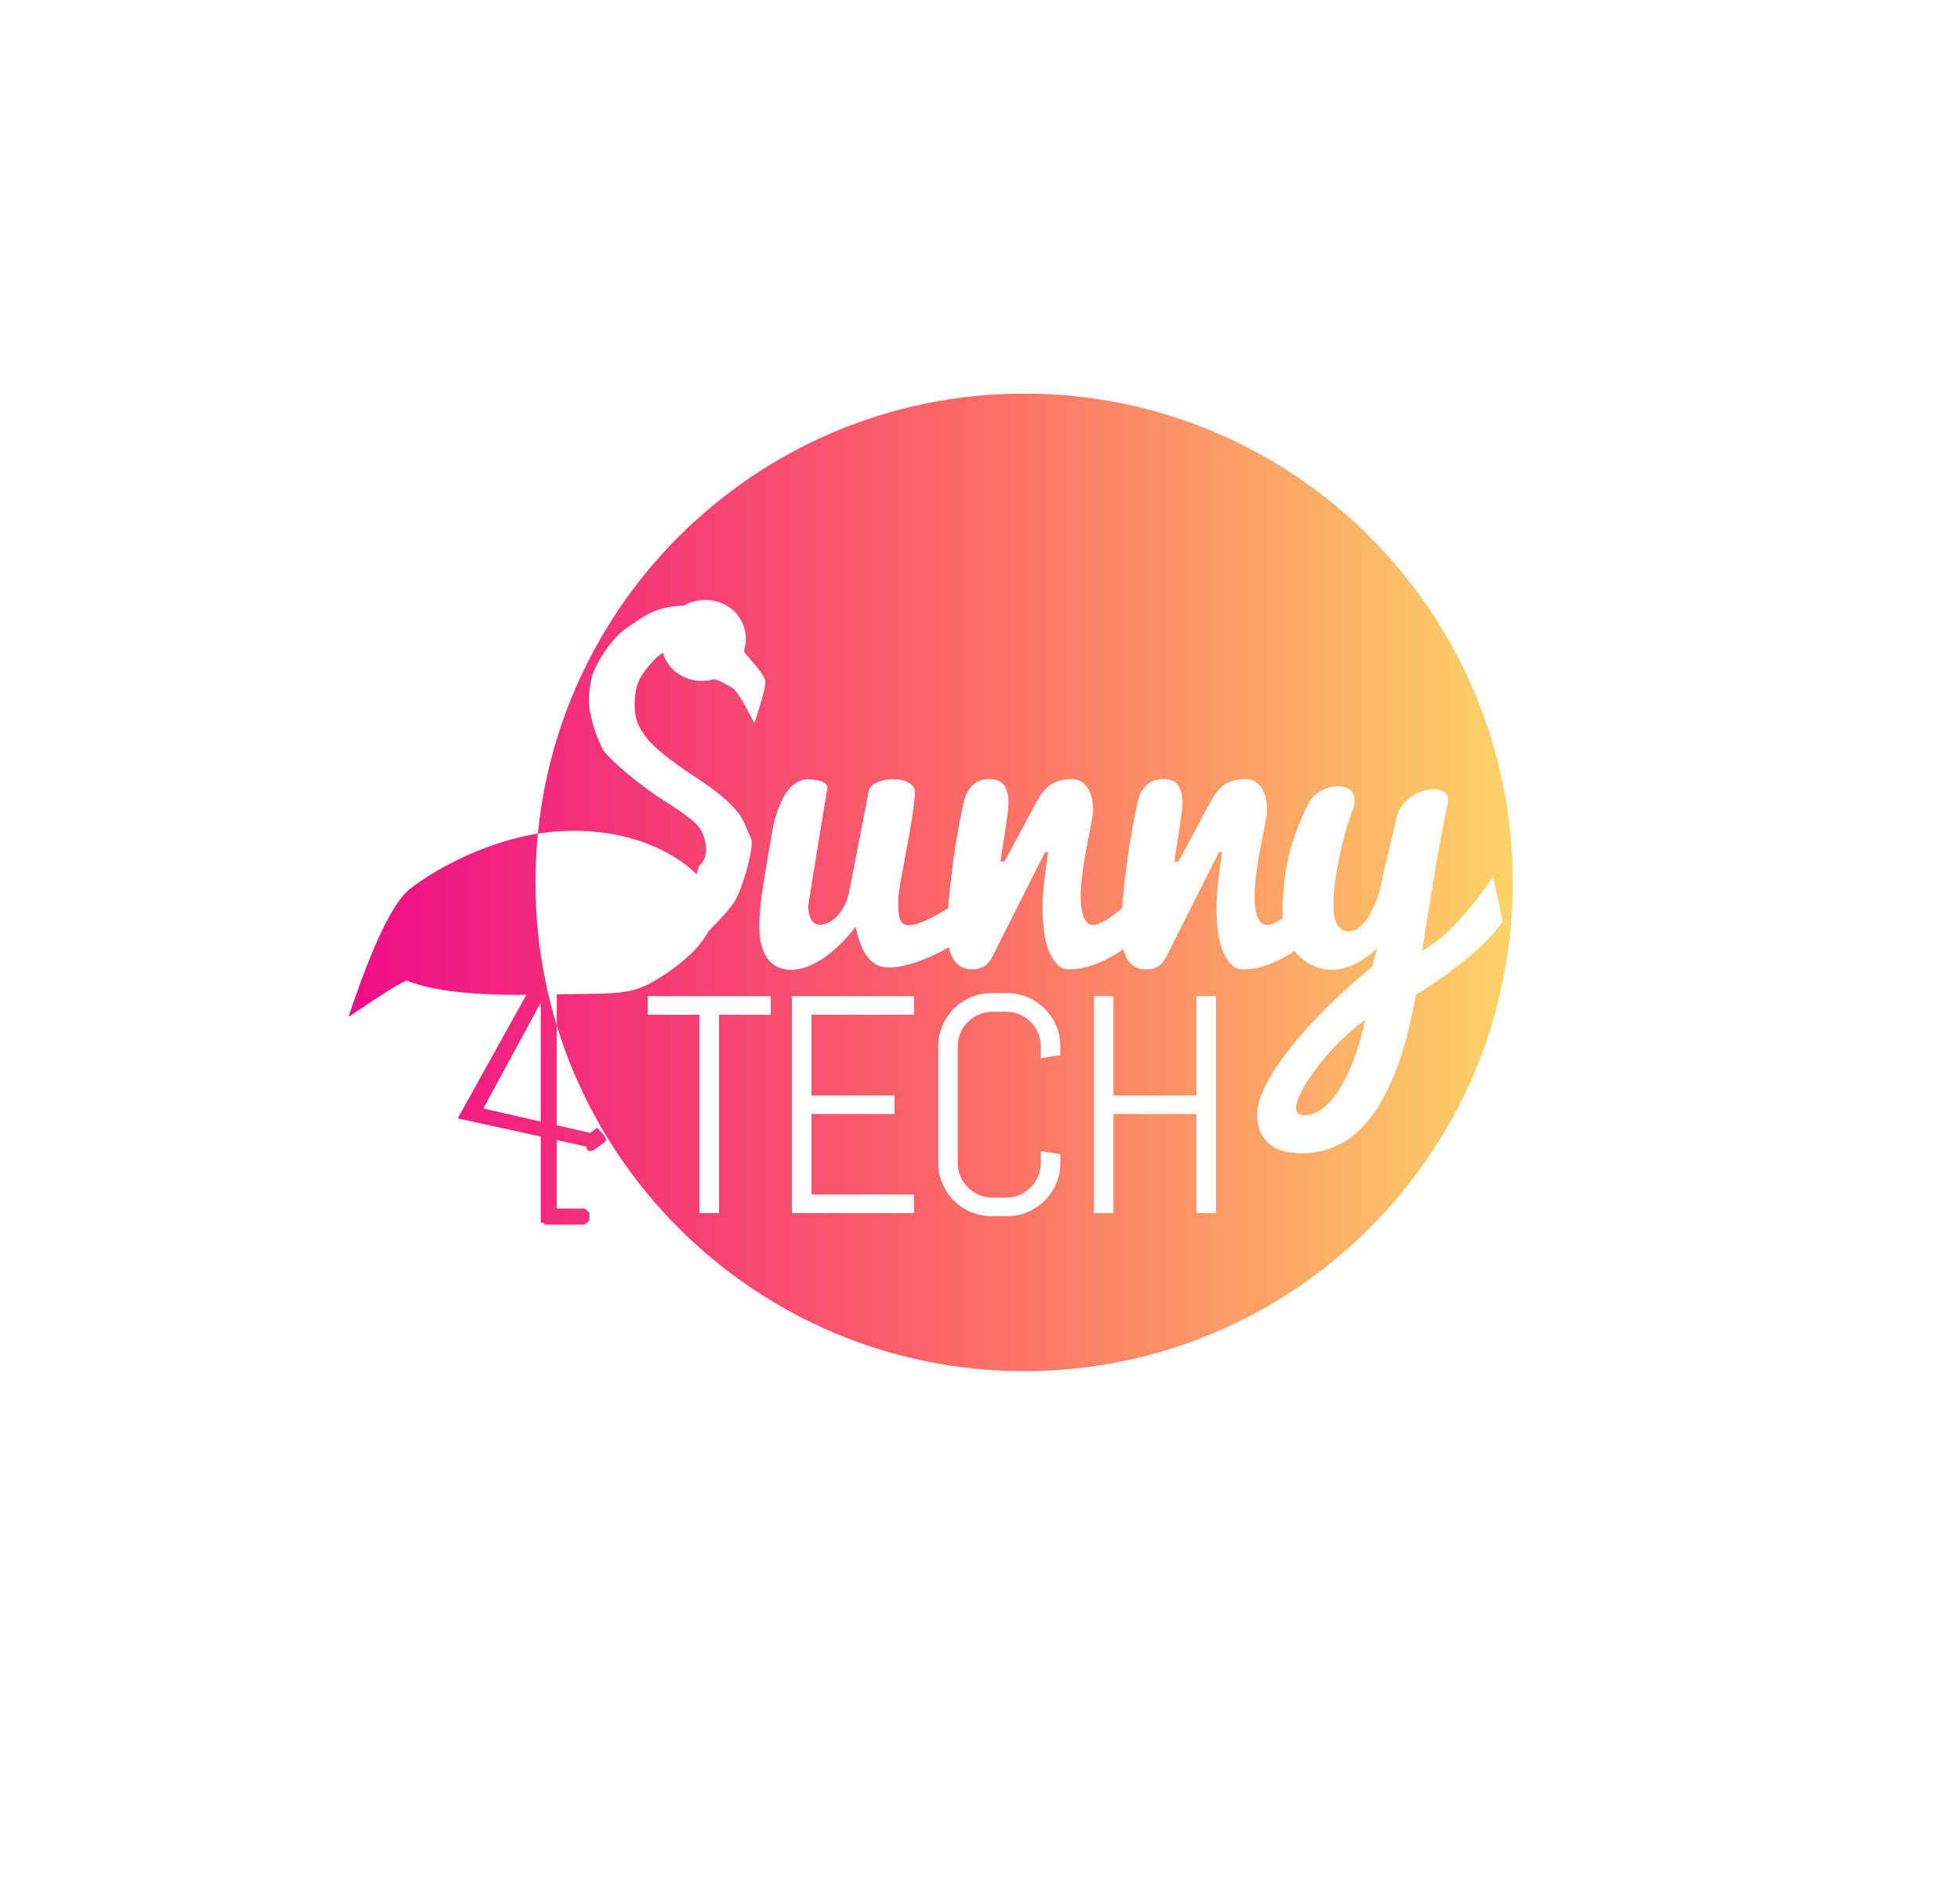
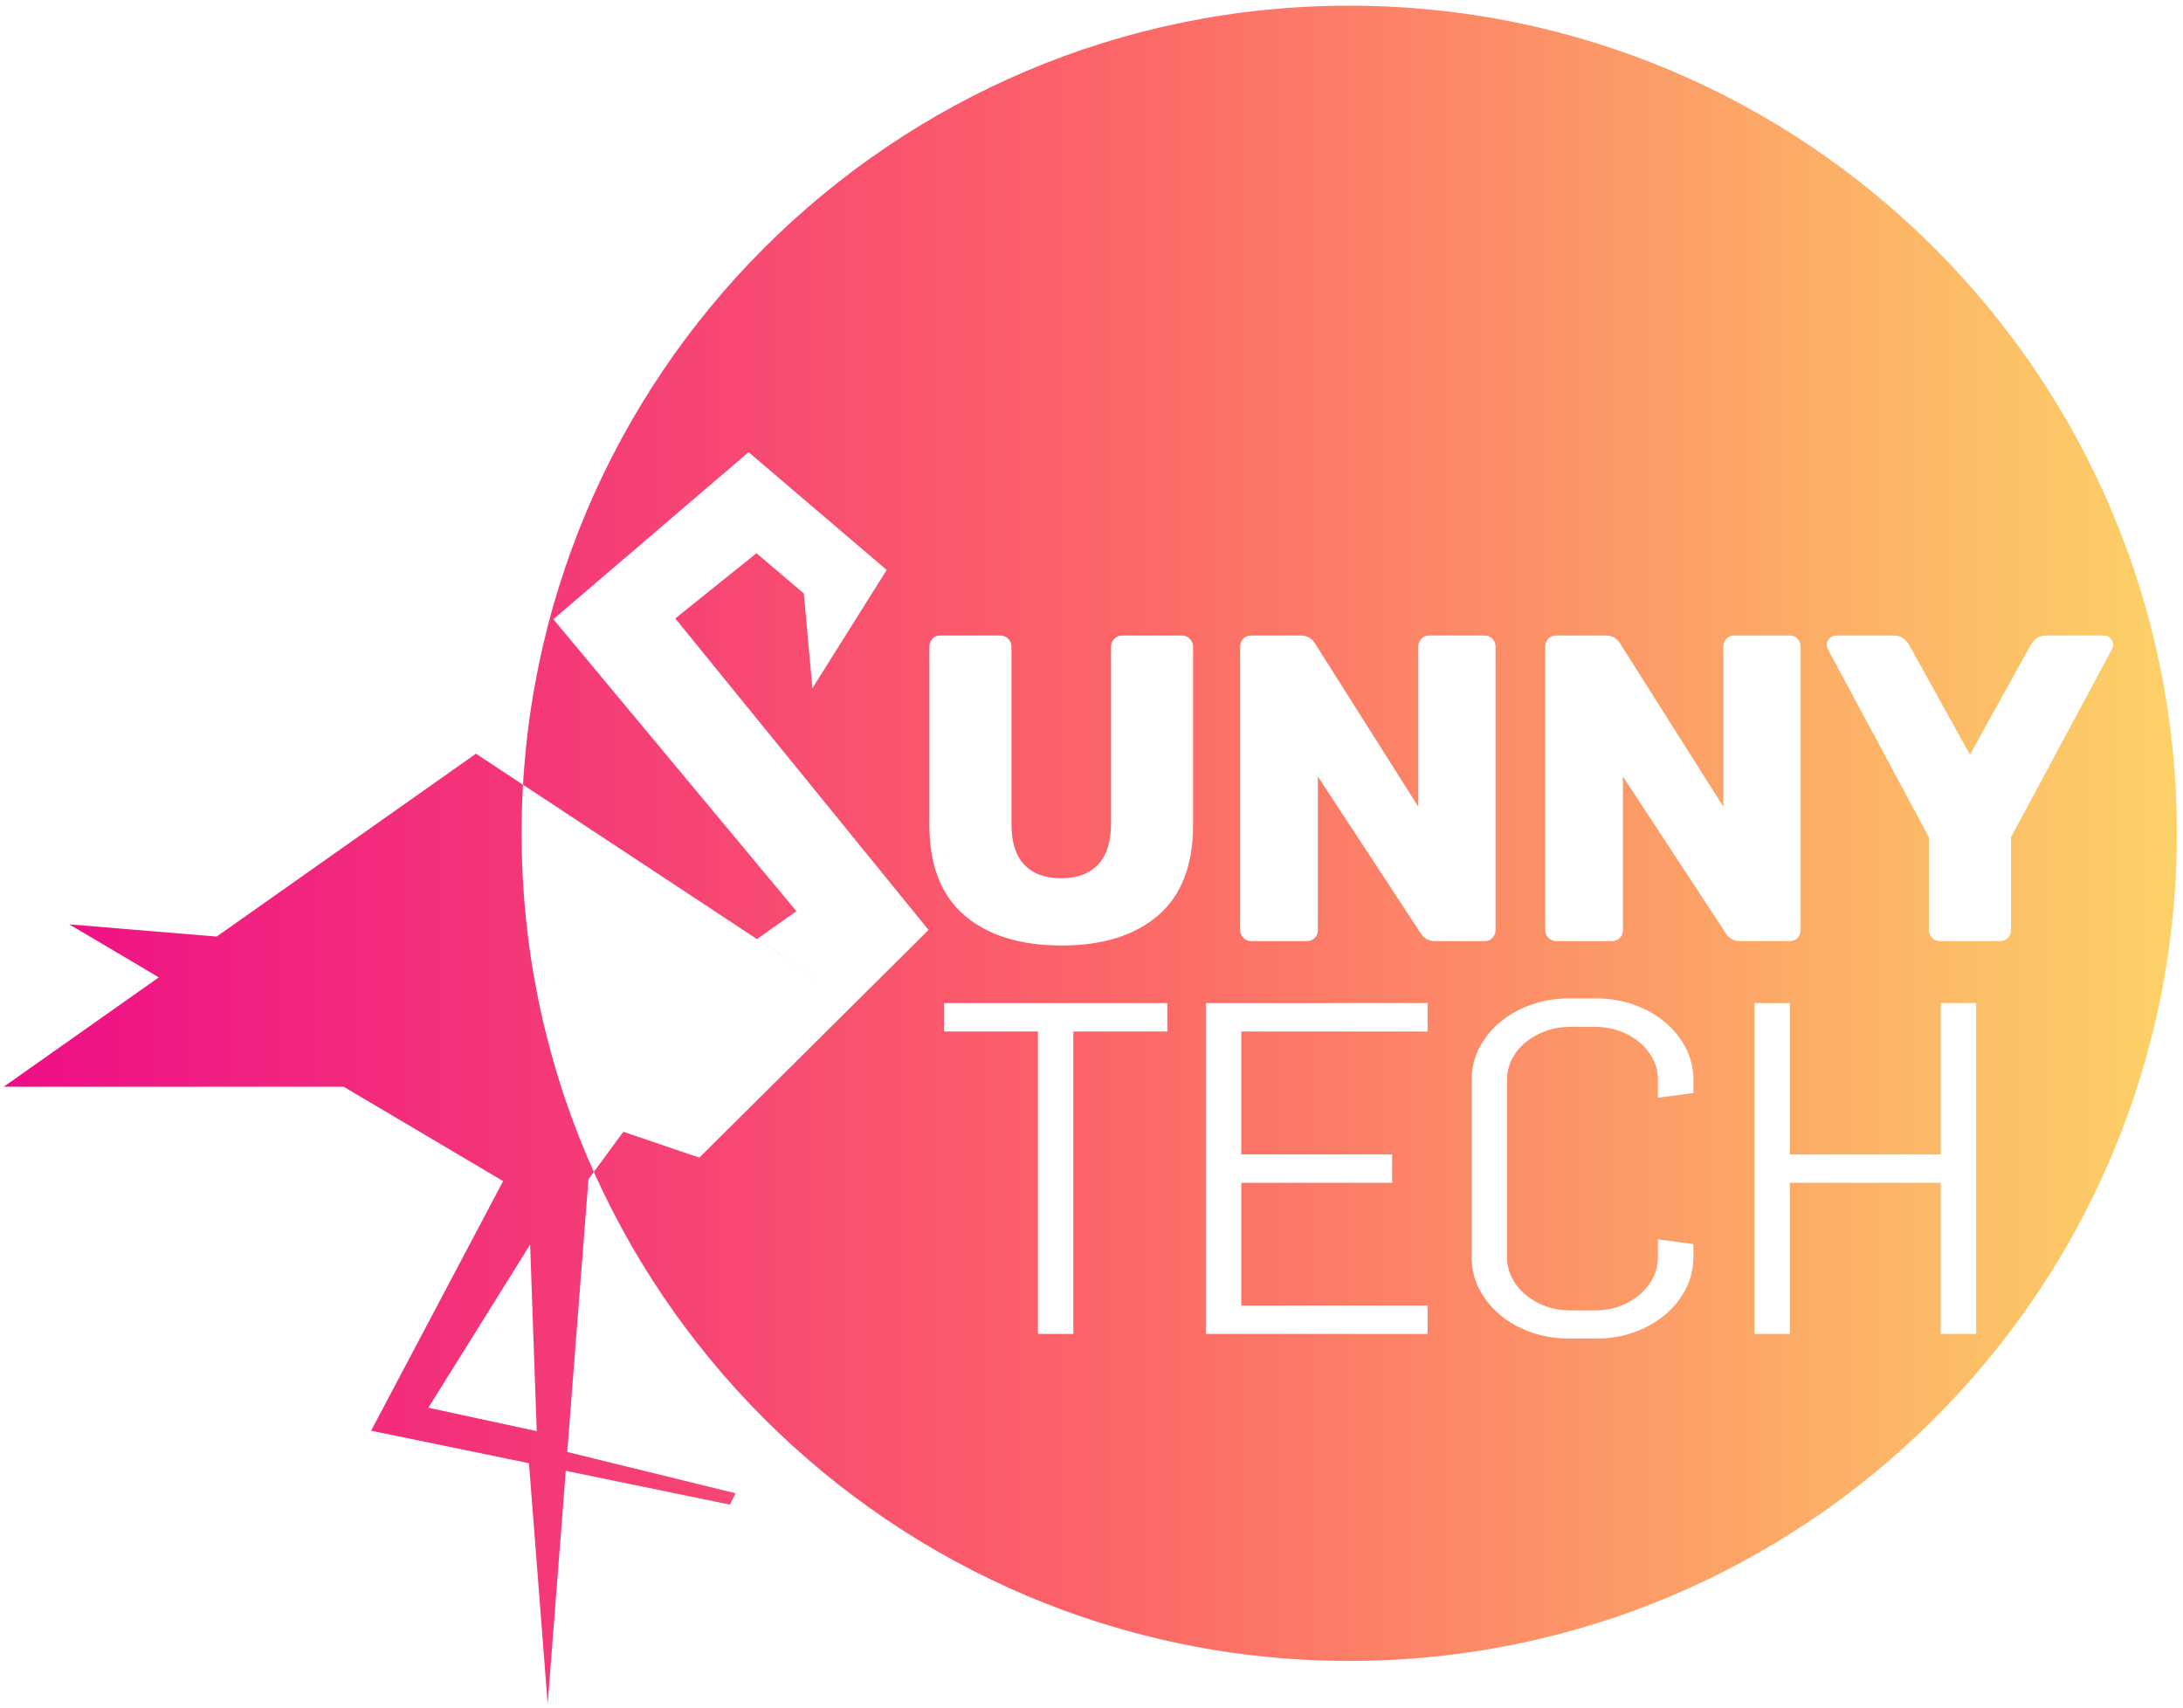
- <svg xmlns="http://www.w3.org/2000/svg" width="367px" height="353px" viewBox="0 0 367 353" version="1.1">
+ <svg xmlns="http://www.w3.org/2000/svg" width="225px" height="176px" viewBox="0 0 225 176" version="1.1">
  <defs>
    <linearGradient x1="-6.937%" y1="43.747%" x2="110.133%" y2="43.747%" id="linearGradient-1">
      <stop stop-color="#EC008C" offset="0%" />
      <stop stop-color="#FC6767" offset="50.03%" />
      <stop stop-color="#FCEA67" offset="100%" />
    </linearGradient>
  </defs>
  <g id="Page-1" stroke="none" stroke-width="1" fill="none" fill-rule="evenodd">
-     <g id="4">
-       <g id="Group-2" transform="translate(223.6131, 175.3416) rotate(6) translate(-223.6131, -175.3416) translate(139.1131, 90.84158)" />
-       <g id="Group-3" transform="translate(64, 73)">
-         <g id="Group" transform="translate(0.283772, 0.677913)">
-           <path d="M127.477,183 C178.011,183 218.977,142.034 218.977,91.5 C218.977,40.966 178.011,-1.70530257e-13 127.477,-1.70530257e-13 C76.943,-1.70530257e-13 35.977,40.966 35.977,91.5 C35.977,142.034 76.943,183 127.477,183 Z M175.905,98.229 C175.888,97.945 175.88,97.656 175.88,97.362 C175.88,95.21 175.985,93.231 176.195,91.425 C176.405,89.619 176.708,87.899 177.104,86.266 C177.5,84.633 177.995,83.056 178.589,81.535 C179.182,80.013 179.863,78.473 180.63,76.915 C181.199,75.801 182.015,74.954 183.079,74.373 C184.143,73.791 185.182,73.501 186.196,73.501 C187.062,73.501 187.804,73.717 188.423,74.15 C189.041,74.583 189.35,75.257 189.35,76.173 C189.35,76.445 189.319,76.742 189.258,77.063 C189.196,77.385 189.091,77.731 188.942,78.102 C188.497,79.24 188.058,80.582 187.625,82.129 C187.192,83.675 186.808,85.258 186.474,86.879 C186.14,88.499 185.874,90.089 185.676,91.647 C185.479,93.206 185.38,94.579 185.38,95.766 C185.38,96.385 185.423,96.985 185.509,97.566 C185.596,98.147 185.751,98.667 185.973,99.125 C186.196,99.582 186.493,99.953 186.864,100.238 C187.235,100.522 187.705,100.665 188.274,100.665 C189.189,100.665 190.018,100.269 190.76,99.477 C191.503,98.686 192.146,97.733 192.69,96.62 C193.234,95.507 193.674,94.356 194.008,93.169 C194.342,91.981 194.558,90.992 194.657,90.2 L197.255,79.29 C197.453,78.449 197.805,77.7 198.312,77.045 C198.819,76.389 199.401,75.839 200.056,75.393 C200.712,74.948 201.398,74.614 202.116,74.391 C202.833,74.169 203.514,74.057 204.157,74.057 C204.924,74.057 205.567,74.224 206.087,74.558 C206.606,74.892 206.866,75.418 206.866,76.135 C206.866,76.358 206.829,76.618 206.755,76.915 C206.606,77.558 206.421,78.436 206.198,79.55 C205.975,80.663 205.734,81.925 205.474,83.335 C205.215,84.745 204.949,86.235 204.676,87.806 C204.404,89.377 204.145,90.942 203.897,92.501 C203.279,96.162 202.648,100.096 202.005,104.301 C202.747,103.881 203.551,103.361 204.417,102.743 C205.283,102.124 206.247,101.296 207.311,100.257 C208.375,99.217 209.563,97.912 210.874,96.342 C212.185,94.771 213.657,92.81 215.29,90.46 L217.071,98.698 C216.626,99.465 216.05,100.25 215.345,101.054 C214.64,101.858 213.861,102.662 213.008,103.467 C212.154,104.271 211.263,105.05 210.336,105.804 C209.408,106.559 208.499,107.27 207.608,107.938 C205.505,109.522 203.242,111.055 200.817,112.54 C200.347,115.187 199.79,117.766 199.147,120.277 C198.504,122.788 197.743,125.138 196.865,127.328 C195.987,129.517 194.985,131.527 193.859,133.358 C192.733,135.189 191.459,136.76 190.037,138.071 C188.614,139.382 187.025,140.403 185.268,141.133 C183.512,141.862 181.57,142.227 179.442,142.227 C178.601,142.227 177.692,142.141 176.715,141.967 C175.737,141.794 174.834,141.448 174.006,140.928 C173.177,140.409 172.49,139.667 171.946,138.702 C171.402,137.737 171.13,136.451 171.13,134.842 C171.13,133.729 171.414,132.474 171.983,131.076 C172.552,129.678 173.331,128.206 174.321,126.66 C175.311,125.114 176.486,123.506 177.846,121.836 C179.207,120.166 180.685,118.502 182.281,116.844 C183.877,115.187 185.547,113.554 187.291,111.946 C189.035,110.338 190.798,108.804 192.579,107.344 L193.581,103.893 C192.245,105.081 190.853,106.039 189.406,106.769 C187.959,107.499 186.555,107.864 185.194,107.864 C184.007,107.864 182.85,107.623 181.724,107.14 C180.599,106.658 179.603,105.965 178.737,105.062 C178.518,104.833 178.309,104.592 178.112,104.338 C177.357,104.841 176.581,105.305 175.784,105.73 C174.646,106.336 173.458,106.831 172.221,107.215 C170.984,107.598 169.686,107.79 168.325,107.79 C166.964,107.79 165.82,106.806 164.892,104.84 C163.965,102.873 163.501,99.997 163.501,96.212 C163.501,94.727 163.6,93.125 163.798,91.406 C163.996,89.687 164.243,87.837 164.54,85.858 L163.946,85.858 L154.223,105.155 C153.729,106.169 153.172,106.862 152.553,107.233 C151.935,107.604 151.218,107.79 150.401,107.79 C149.387,107.79 148.57,107.573 147.952,107.14 C147.333,106.707 146.857,106.126 146.523,105.396 C146.325,104.964 146.167,104.497 146.047,103.995 C145.136,104.633 144.192,105.211 143.218,105.73 C142.08,106.336 140.892,106.831 139.655,107.215 C138.418,107.598 137.119,107.79 135.759,107.79 C134.398,107.79 133.254,106.806 132.326,104.84 C131.398,102.873 130.934,99.997 130.934,96.212 C130.934,94.727 131.033,93.125 131.231,91.406 C131.429,89.687 131.677,87.837 131.973,85.858 L131.38,85.858 L121.657,105.155 C121.162,106.169 120.606,106.862 119.987,107.233 C119.369,107.604 118.651,107.79 117.835,107.79 C116.82,107.79 116.004,107.573 115.385,107.14 C114.767,106.707 114.291,106.126 113.957,105.396 C113.712,104.86 113.526,104.271 113.401,103.629 C112.889,103.921 112.362,104.207 111.82,104.487 C110.719,105.056 109.612,105.557 108.499,105.99 C107.386,106.423 106.285,106.769 105.196,107.029 C104.108,107.289 103.093,107.419 102.153,107.419 C101.213,107.419 100.409,107.233 99.741,106.862 C99.073,106.491 98.498,105.971 98.015,105.303 C97.533,104.635 97.125,103.838 96.791,102.91 C96.457,101.982 96.166,100.949 95.919,99.811 C95.028,100.974 94.088,102.044 93.098,103.021 C92.109,103.998 91.101,104.846 90.074,105.563 C89.047,106.281 88.008,106.843 86.957,107.252 C85.905,107.66 84.885,107.864 83.895,107.864 C83.079,107.864 82.312,107.728 81.595,107.456 C80.877,107.184 80.24,106.726 79.683,106.083 C79.127,105.439 78.688,104.592 78.366,103.541 C78.044,102.489 77.884,101.184 77.884,99.626 C77.884,97.721 78.112,95.296 78.57,92.352 C79.028,89.408 79.591,86.044 80.259,82.258 C80.308,81.887 80.401,81.386 80.537,80.756 C80.673,80.125 80.859,79.438 81.094,78.696 C81.329,77.954 81.619,77.199 81.966,76.432 C82.312,75.665 82.72,74.973 83.19,74.354 C83.66,73.736 84.211,73.229 84.842,72.833 C85.472,72.437 86.184,72.227 86.975,72.202 C88.287,72.251 89.227,72.418 89.796,72.703 C90.365,72.987 90.649,73.34 90.649,73.76 C90.427,75.072 90.185,76.531 89.926,78.139 C89.666,79.747 89.4,81.368 89.128,83.001 C88.856,84.634 88.596,86.223 88.348,87.769 C88.101,89.315 87.878,90.695 87.68,91.907 C87.483,93.119 87.328,94.096 87.217,94.839 C87.105,95.581 87.05,95.964 87.05,95.989 C87.05,96.434 87.093,96.861 87.179,97.269 C87.266,97.677 87.396,98.042 87.569,98.364 C87.742,98.686 87.965,98.945 88.237,99.143 C88.509,99.341 88.831,99.44 89.202,99.44 C89.746,99.44 90.303,99.298 90.872,99.013 C91.441,98.729 91.979,98.321 92.486,97.789 C92.993,97.257 93.445,96.601 93.841,95.822 C94.236,95.043 94.533,94.158 94.731,93.169 L98.405,74.317 C98.529,73.723 99.03,73.222 99.908,72.814 C100.786,72.406 101.782,72.202 102.895,72.202 C104.157,72.202 105.159,72.425 105.901,72.87 C106.643,73.315 107.014,73.884 107.014,74.577 C107.014,75.245 106.94,76.154 106.792,77.304 C106.643,78.455 106.452,79.716 106.217,81.09 C105.982,82.463 105.728,83.879 105.456,85.339 C105.184,86.798 104.93,88.159 104.695,89.421 C104.46,90.682 104.268,91.789 104.12,92.742 C103.971,93.694 103.897,94.356 103.897,94.727 C103.897,95.42 103.91,96.057 103.934,96.638 C103.959,97.22 104.033,97.727 104.157,98.16 C104.281,98.593 104.472,98.927 104.732,99.162 C104.992,99.397 105.369,99.514 105.864,99.514 C106.408,99.514 107.07,99.378 107.849,99.106 C108.629,98.834 109.457,98.469 110.336,98.011 C111.214,97.554 112.111,97.034 113.026,96.453 C113.105,96.403 113.184,96.352 113.263,96.301 C113.305,95.684 113.357,95.042 113.419,94.375 C113.617,92.235 113.864,90.058 114.161,87.843 C114.458,85.629 114.792,83.495 115.163,81.442 C115.534,79.389 115.893,77.632 116.239,76.173 C116.511,75.035 117.037,74.082 117.816,73.315 C118.595,72.548 119.653,72.165 120.989,72.165 C122.325,72.165 123.253,72.573 123.772,73.389 C124.292,74.206 124.552,75.294 124.552,76.655 C124.552,77.026 124.514,77.527 124.44,78.158 C124.366,78.789 124.273,79.481 124.162,80.236 C124.051,80.991 123.933,81.77 123.809,82.574 C123.686,83.378 123.568,84.12 123.457,84.8 C123.345,85.481 123.253,86.075 123.178,86.582 C123.104,87.089 123.067,87.429 123.067,87.602 L123.809,87.602 C123.958,87.33 124.193,86.891 124.514,86.285 C124.836,85.679 125.207,84.98 125.628,84.188 C126.048,83.397 126.5,82.562 126.982,81.683 C127.465,80.805 127.916,79.964 128.337,79.16 C128.757,78.356 129.141,77.645 129.487,77.026 C129.833,76.408 130.093,75.95 130.266,75.653 C131.058,74.317 131.961,73.402 132.975,72.907 C133.99,72.412 135.115,72.165 136.352,72.165 C137.589,72.165 138.573,72.684 139.302,73.723 C140.032,74.762 140.397,76.197 140.397,78.028 C140.397,78.3 140.342,78.758 140.23,79.401 C140.119,80.044 139.977,80.811 139.803,81.702 C139.63,82.592 139.439,83.57 139.228,84.633 C139.018,85.697 138.826,86.786 138.653,87.899 C138.48,89.012 138.338,90.113 138.226,91.202 C138.115,92.29 138.059,93.292 138.059,94.208 C138.059,95.742 138.251,97.003 138.635,97.993 C139.018,98.982 139.618,99.477 140.434,99.477 C140.805,99.477 141.232,99.366 141.715,99.143 C142.197,98.921 142.717,98.63 143.273,98.271 C143.83,97.912 144.399,97.498 144.98,97.028 C145.264,96.799 145.546,96.566 145.827,96.331 C145.87,95.704 145.922,95.052 145.985,94.375 C146.183,92.235 146.43,90.058 146.727,87.843 C147.024,85.629 147.358,83.495 147.729,81.442 C148.1,79.389 148.459,77.632 148.805,76.173 C149.078,75.035 149.603,74.082 150.383,73.315 C151.162,72.548 152.219,72.165 153.555,72.165 C154.891,72.165 155.819,72.573 156.339,73.389 C156.858,74.206 157.118,75.294 157.118,76.655 C157.118,77.026 157.081,77.527 157.007,78.158 C156.932,78.789 156.84,79.481 156.728,80.236 C156.617,80.991 156.499,81.77 156.376,82.574 C156.252,83.378 156.135,84.12 156.023,84.8 C155.912,85.481 155.819,86.075 155.745,86.582 C155.671,87.089 155.634,87.429 155.634,87.602 L156.376,87.602 C156.524,87.33 156.759,86.891 157.081,86.285 C157.402,85.679 157.773,84.98 158.194,84.188 C158.615,83.397 159.066,82.562 159.549,81.683 C160.031,80.805 160.482,79.964 160.903,79.16 C161.324,78.356 161.707,77.645 162.053,77.026 C162.4,76.408 162.66,75.95 162.833,75.653 C163.624,74.317 164.527,73.402 165.542,72.907 C166.556,72.412 167.682,72.165 168.919,72.165 C170.156,72.165 171.139,72.684 171.869,73.723 C172.599,74.762 172.964,76.197 172.964,78.028 C172.964,78.3 172.908,78.758 172.797,79.401 C172.685,80.044 172.543,80.811 172.37,81.702 C172.197,82.592 172.005,83.57 171.795,84.633 C171.584,85.697 171.393,86.786 171.219,87.899 C171.046,89.012 170.904,90.113 170.793,91.202 C170.681,92.29 170.626,93.292 170.626,94.208 C170.626,95.742 170.817,97.003 171.201,97.993 C171.584,98.982 172.184,99.477 173.001,99.477 C173.372,99.477 173.799,99.366 174.281,99.143 C174.763,98.921 175.283,98.63 175.84,98.271 C175.861,98.257 175.883,98.243 175.905,98.229 Z M39.969,139.737 L39.969,152.562 L45.216,152.562 L46.082,153.322 L46.082,154.822 L45.216,155.562 L37.716,155.562 L37.389,155.18 L36.969,155.18 L36.969,139.081 L21.42,135.68 L34.262,112.564 C25.492,112.628 17.181,112.026 11.969,109.923 C11.544,109.751 7.878,112.004 0.969,116.68 C5.477,103.166 9.322,95.17 12.504,92.69 C17.278,88.972 27.519,83.298 38.397,82.112 C50.927,80.747 60.956,84.835 66.167,90.005 C66.447,88.913 66.587,88.387 66.587,88.426 C68.587,86.73 68.025,83.85 67.025,81.823 C66.062,79.871 61.982,77.476 59.001,75.514 C58.888,75.44 58.777,75.366 58.667,75.293 C55.667,73.293 49.492,68.375 48.516,66.465 C47.429,64.34 46.449,61.497 46.052,58.707 C45.845,57.251 46.197,53.704 46.772,52.266 C47.772,49.766 50.279,45.715 53.279,43.715 C56.149,41.801 58.279,39.856 63.714,39.692 C63.856,39.613 64.001,39.537 64.149,39.466 C68.108,37.549 72.802,39.015 74.634,42.741 C75.467,44.434 75.579,46.347 75.019,48.125 C74.875,48.581 77.899,51.217 78.969,53.508 C79.248,54.104 78.581,56.828 76.969,61.68 C74.908,57.704 73.575,55.537 72.969,55.18 C71.226,54.152 69.788,53.374 69.281,53.508 C65.696,54.458 61.9,52.946 60.296,49.681 C60.116,49.316 59.971,48.943 59.858,48.565 C59.062,48.949 58.32,49.676 57.194,50.986 C55.21,53.296 54.549,55.168 54.549,58.168 C54.549,61.168 55.283,62.442 56.783,64.442 C58.283,66.442 61.773,69.017 64.773,71.017 C67.773,73.017 73.469,76.68 74.969,80.18 C76.469,83.68 76.454,83.174 76.469,84.18 C76.502,86.35 74.631,92.969 73.198,95.171 C72.382,96.424 70.769,98.251 68.359,100.652 C66.946,103.388 64.132,106.116 60.146,108.764 C54.186,112.723 52.358,112.24 39.969,112.461 L39.969,136.964 L46.221,138.392 L47.519,137.435 C49.009,138.841 49.498,139.731 48.985,140.103 C48.527,140.436 47.84,140.935 46.924,141.601 C46.302,141.852 45.899,141.852 45.716,141.601 C45.635,141.489 45.554,141.269 45.472,140.941 L39.969,139.737 Z M179.887,135.102 C180.926,135.102 181.91,134.799 182.838,134.193 C183.765,133.587 184.619,132.789 185.398,131.8 C186.177,130.81 186.889,129.684 187.532,128.423 C188.175,127.161 188.744,125.868 189.239,124.545 C189.734,123.221 190.154,121.928 190.501,120.667 C190.847,119.405 191.119,118.279 191.317,117.29 C190.352,117.933 189.369,118.7 188.367,119.591 C187.365,120.481 186.388,121.44 185.435,122.467 C184.483,123.493 183.58,124.551 182.726,125.639 C181.873,126.728 181.124,127.773 180.481,128.775 C179.838,129.777 179.331,130.711 178.96,131.577 C178.589,132.443 178.403,133.16 178.403,133.729 C178.403,134.645 178.898,135.102 179.887,135.102 Z M70.345,116.283 L70.345,153.411 L66.692,153.411 L66.692,116.283 L57.007,116.283 L57.007,112.799 L80.031,112.799 L80.031,116.283 L70.345,116.283 Z M84.003,153.411 L84.003,112.799 L106.857,112.799 L106.857,116.283 L87.656,116.283 L87.656,131.378 L103.204,131.378 L103.204,134.861 L87.656,134.861 L87.656,149.927 L106.857,149.927 L106.857,153.411 L84.003,153.411 Z M134.25,144.008 C134.25,145.387 133.99,146.68 133.471,147.888 C132.952,149.097 132.239,150.154 131.333,151.06 C130.426,151.966 129.369,152.679 128.161,153.198 C126.953,153.718 125.659,153.977 124.281,153.977 L121.392,153.977 C120.014,153.977 118.716,153.718 117.498,153.198 C116.28,152.679 115.218,151.966 114.312,151.06 C113.406,150.154 112.693,149.097 112.174,147.888 C111.655,146.68 111.395,145.387 111.395,144.008 L111.395,122.202 C111.395,120.823 111.655,119.53 112.174,118.322 C112.693,117.114 113.406,116.056 114.312,115.15 C115.218,114.244 116.28,113.531 117.498,113.012 C118.716,112.493 120.014,112.233 121.392,112.233 L124.281,112.233 C125.659,112.233 126.953,112.493 128.161,113.012 C129.369,113.531 130.426,114.244 131.333,115.15 C132.239,116.056 132.952,117.114 133.471,118.322 C133.99,119.53 134.25,120.823 134.25,122.202 L134.25,123.844 L130.596,124.411 L130.596,122.202 C130.596,121.295 130.426,120.451 130.087,119.667 C129.747,118.884 129.284,118.199 128.699,117.614 C128.114,117.029 127.429,116.566 126.646,116.226 C125.862,115.886 125.017,115.716 124.111,115.716 L121.562,115.716 C120.656,115.716 119.811,115.886 119.028,116.226 C118.244,116.566 117.555,117.029 116.96,117.614 C116.365,118.199 115.898,118.884 115.558,119.667 C115.218,120.451 115.049,121.295 115.049,122.202 L115.049,144.008 C115.049,144.915 115.218,145.76 115.558,146.543 C115.898,147.327 116.365,148.016 116.96,148.61 C117.555,149.205 118.244,149.672 119.028,150.012 C119.811,150.352 120.656,150.522 121.562,150.522 L124.111,150.522 C125.017,150.522 125.862,150.352 126.646,150.012 C127.429,149.672 128.114,149.205 128.699,148.61 C129.284,148.016 129.747,147.327 130.087,146.543 C130.426,145.76 130.596,144.915 130.596,144.008 L130.596,141.799 L134.25,142.394 L134.25,144.008 Z M159.745,153.411 L159.745,134.861 L144.197,134.861 L144.197,153.411 L140.544,153.411 L140.544,112.799 L144.197,112.799 L144.197,131.378 L159.745,131.378 L159.745,112.799 L163.398,112.799 L163.398,153.411 L159.745,153.411 Z M36.969,136.279 L36.969,114.01 L26.216,133.822 L36.969,136.279 L36.969,136.279 Z" id="Sunny" fill="url(#linearGradient-1)" />
-           <g transform="translate(180.0066, 102.233)" />
-         </g>
+     <g id="4" transform="translate(-48, -83)" fill="url(#linearGradient-1)">
+       <g id="Group-3" transform="translate(48, 83)">
+         <path d="M139.064,171.189 C186.175,171.189 224.366,132.998 224.366,85.887 C224.366,38.776 186.175,0.585 139.064,0.585 C91.953,0.585 53.761,38.776 53.761,85.887 C53.761,132.998 91.953,171.189 139.064,171.189 Z M35.416,112.005 L0.389,112.005 L16.37,100.735 L7.14,95.272 L22.337,96.527 L49.058,77.681 L84.536,101.089 L78.033,96.787 L82.086,93.912 L57.035,63.821 L77.159,46.604 L91.389,58.744 L83.733,70.941 L82.851,61.165 L77.971,57.02 L69.599,63.741 L95.706,95.849 L72.078,119.313 L64.249,116.65 L60.652,121.535 L58.466,149.651 L75.819,153.909 L75.232,155.081 L58.314,151.594 L56.448,175.604 L54.52,150.812 L38.251,147.459 L51.856,121.734 L35.416,112.005 Z M44.154,145.09 L54.639,128.281 L55.32,147.504 L44.154,145.09 Z M110.629,106.311 L110.629,137.484 L106.976,137.484 L106.976,106.311 L97.29,106.311 L97.29,103.386 L120.315,103.386 L120.315,106.311 L110.629,106.311 Z M124.286,137.484 L124.286,103.386 L147.141,103.386 L147.141,106.311 L127.94,106.311 L127.94,118.985 L143.488,118.985 L143.488,121.909 L127.94,121.909 L127.94,134.559 L147.141,134.559 L147.141,137.484 L124.286,137.484 Z M174.534,129.589 C174.534,130.747 174.274,131.832 173.755,132.847 C173.235,133.861 172.523,134.749 171.617,135.51 C170.71,136.271 169.653,136.869 168.445,137.305 C167.236,137.741 165.943,137.959 164.565,137.959 L161.676,137.959 C160.298,137.959 159,137.741 157.782,137.305 C156.564,136.869 155.502,136.271 154.596,135.51 C153.69,134.749 152.977,133.861 152.458,132.847 C151.939,131.832 151.679,130.747 151.679,129.589 L151.679,111.281 C151.679,110.123 151.939,109.038 152.458,108.023 C152.977,107.009 153.69,106.121 154.596,105.36 C155.502,104.599 156.564,104.001 157.782,103.565 C159,103.129 160.298,102.911 161.676,102.911 L164.565,102.911 C165.943,102.911 167.236,103.129 168.445,103.565 C169.653,104.001 170.71,104.599 171.617,105.36 C172.523,106.121 173.235,107.009 173.755,108.023 C174.274,109.038 174.534,110.123 174.534,111.281 L174.534,112.66 L170.88,113.135 L170.88,111.281 C170.88,110.52 170.71,109.81 170.37,109.153 C170.031,108.495 169.568,107.92 168.983,107.429 C168.397,106.937 167.713,106.549 166.93,106.264 C166.146,105.978 165.301,105.836 164.395,105.836 L161.846,105.836 C160.94,105.836 160.095,105.978 159.311,106.264 C158.528,106.549 157.839,106.937 157.244,107.429 C156.649,107.92 156.182,108.495 155.842,109.153 C155.502,109.81 155.332,110.52 155.332,111.281 L155.332,129.589 C155.332,130.35 155.502,131.06 155.842,131.717 C156.182,132.375 156.649,132.954 157.244,133.453 C157.839,133.953 158.528,134.345 159.311,134.63 C160.095,134.916 160.94,135.058 161.846,135.058 L164.395,135.058 C165.301,135.058 166.146,134.916 166.93,134.63 C167.713,134.345 168.397,133.953 168.983,133.453 C169.568,132.954 170.031,132.375 170.37,131.717 C170.71,131.06 170.88,130.35 170.88,129.589 L170.88,127.735 L174.534,128.234 L174.534,129.589 Z M200.029,137.484 L200.029,121.909 L184.481,121.909 L184.481,137.484 L180.827,137.484 L180.827,103.386 L184.481,103.386 L184.481,118.985 L200.029,118.985 L200.029,103.386 L203.682,103.386 L203.682,137.484 L200.029,137.484 Z M99.412,94.345 C96.997,92.275 95.79,89.17 95.79,85.03 L95.79,66.67 C95.79,66.34 95.895,66.063 96.105,65.838 C96.315,65.612 96.585,65.5 96.915,65.5 L103.08,65.5 C103.41,65.5 103.687,65.612 103.912,65.838 C104.138,66.063 104.25,66.34 104.25,66.67 L104.25,84.94 C104.25,86.8 104.692,88.195 105.578,89.125 C106.463,90.055 107.73,90.52 109.38,90.52 C111.03,90.52 112.297,90.048 113.183,89.103 C114.068,88.157 114.51,86.77 114.51,84.94 L114.51,66.67 C114.51,66.34 114.622,66.063 114.847,65.838 C115.073,65.612 115.35,65.5 115.68,65.5 L121.8,65.5 C122.13,65.5 122.407,65.612 122.632,65.838 C122.858,66.063 122.97,66.34 122.97,66.67 L122.97,85.03 C122.97,89.17 121.77,92.275 119.37,94.345 C116.97,96.415 113.655,97.45 109.425,97.45 C105.165,97.45 101.828,96.415 99.412,94.345 Z M128.157,96.662 C127.932,96.437 127.82,96.175 127.82,95.875 L127.82,66.67 C127.82,66.34 127.925,66.063 128.135,65.838 C128.345,65.612 128.615,65.5 128.945,65.5 L134.03,65.5 C134.72,65.5 135.23,65.785 135.56,66.355 L146.18,83.14 L146.18,66.67 C146.18,66.34 146.285,66.063 146.495,65.838 C146.705,65.612 146.975,65.5 147.305,65.5 L153.02,65.5 C153.35,65.5 153.62,65.612 153.83,65.838 C154.04,66.063 154.145,66.34 154.145,66.67 L154.145,95.83 C154.145,96.16 154.04,96.437 153.83,96.662 C153.62,96.888 153.35,97 153.02,97 L147.935,97 C147.245,97 146.735,96.715 146.405,96.145 L135.83,80.035 L135.83,95.875 C135.83,96.205 135.718,96.475 135.493,96.685 C135.267,96.895 134.99,97 134.66,97 L128.945,97 C128.645,97 128.383,96.888 128.157,96.662 Z M159.602,96.662 C159.377,96.437 159.265,96.175 159.265,95.875 L159.265,66.67 C159.265,66.34 159.37,66.063 159.58,65.838 C159.79,65.612 160.06,65.5 160.39,65.5 L165.475,65.5 C166.165,65.5 166.675,65.785 167.005,66.355 L177.625,83.14 L177.625,66.67 C177.625,66.34 177.73,66.063 177.94,65.838 C178.15,65.612 178.42,65.5 178.75,65.5 L184.465,65.5 C184.795,65.5 185.065,65.612 185.275,65.838 C185.485,66.063 185.59,66.34 185.59,66.67 L185.59,95.83 C185.59,96.16 185.485,96.437 185.275,96.662 C185.065,96.888 184.795,97 184.465,97 L179.38,97 C178.69,97 178.18,96.715 177.85,96.145 L167.275,80.035 L167.275,95.875 C167.275,96.205 167.163,96.475 166.938,96.685 C166.712,96.895 166.435,97 166.105,97 L160.39,97 C160.09,97 159.828,96.888 159.602,96.662 Z M199.148,96.662 C198.922,96.437 198.81,96.175 198.81,95.875 L198.81,86.29 L188.415,66.94 C188.325,66.79 188.28,66.625 188.28,66.445 C188.28,66.205 188.377,65.988 188.572,65.793 C188.768,65.597 188.985,65.5 189.225,65.5 L195.165,65.5 C195.585,65.5 195.93,65.605 196.2,65.815 C196.47,66.025 196.665,66.25 196.785,66.49 L203.04,77.785 L209.295,66.49 C209.415,66.25 209.61,66.025 209.88,65.815 C210.15,65.605 210.495,65.5 210.915,65.5 L216.855,65.5 C217.095,65.5 217.312,65.597 217.507,65.793 C217.703,65.988 217.8,66.205 217.8,66.445 C217.8,66.625 217.755,66.79 217.665,66.94 L207.27,86.29 L207.27,95.875 C207.27,96.205 207.158,96.475 206.933,96.685 C206.707,96.895 206.43,97 206.1,97 L199.935,97 C199.635,97 199.373,96.888 199.148,96.662 Z" id="Sunny" />
      </g>
    </g>
  </g>
</svg>
